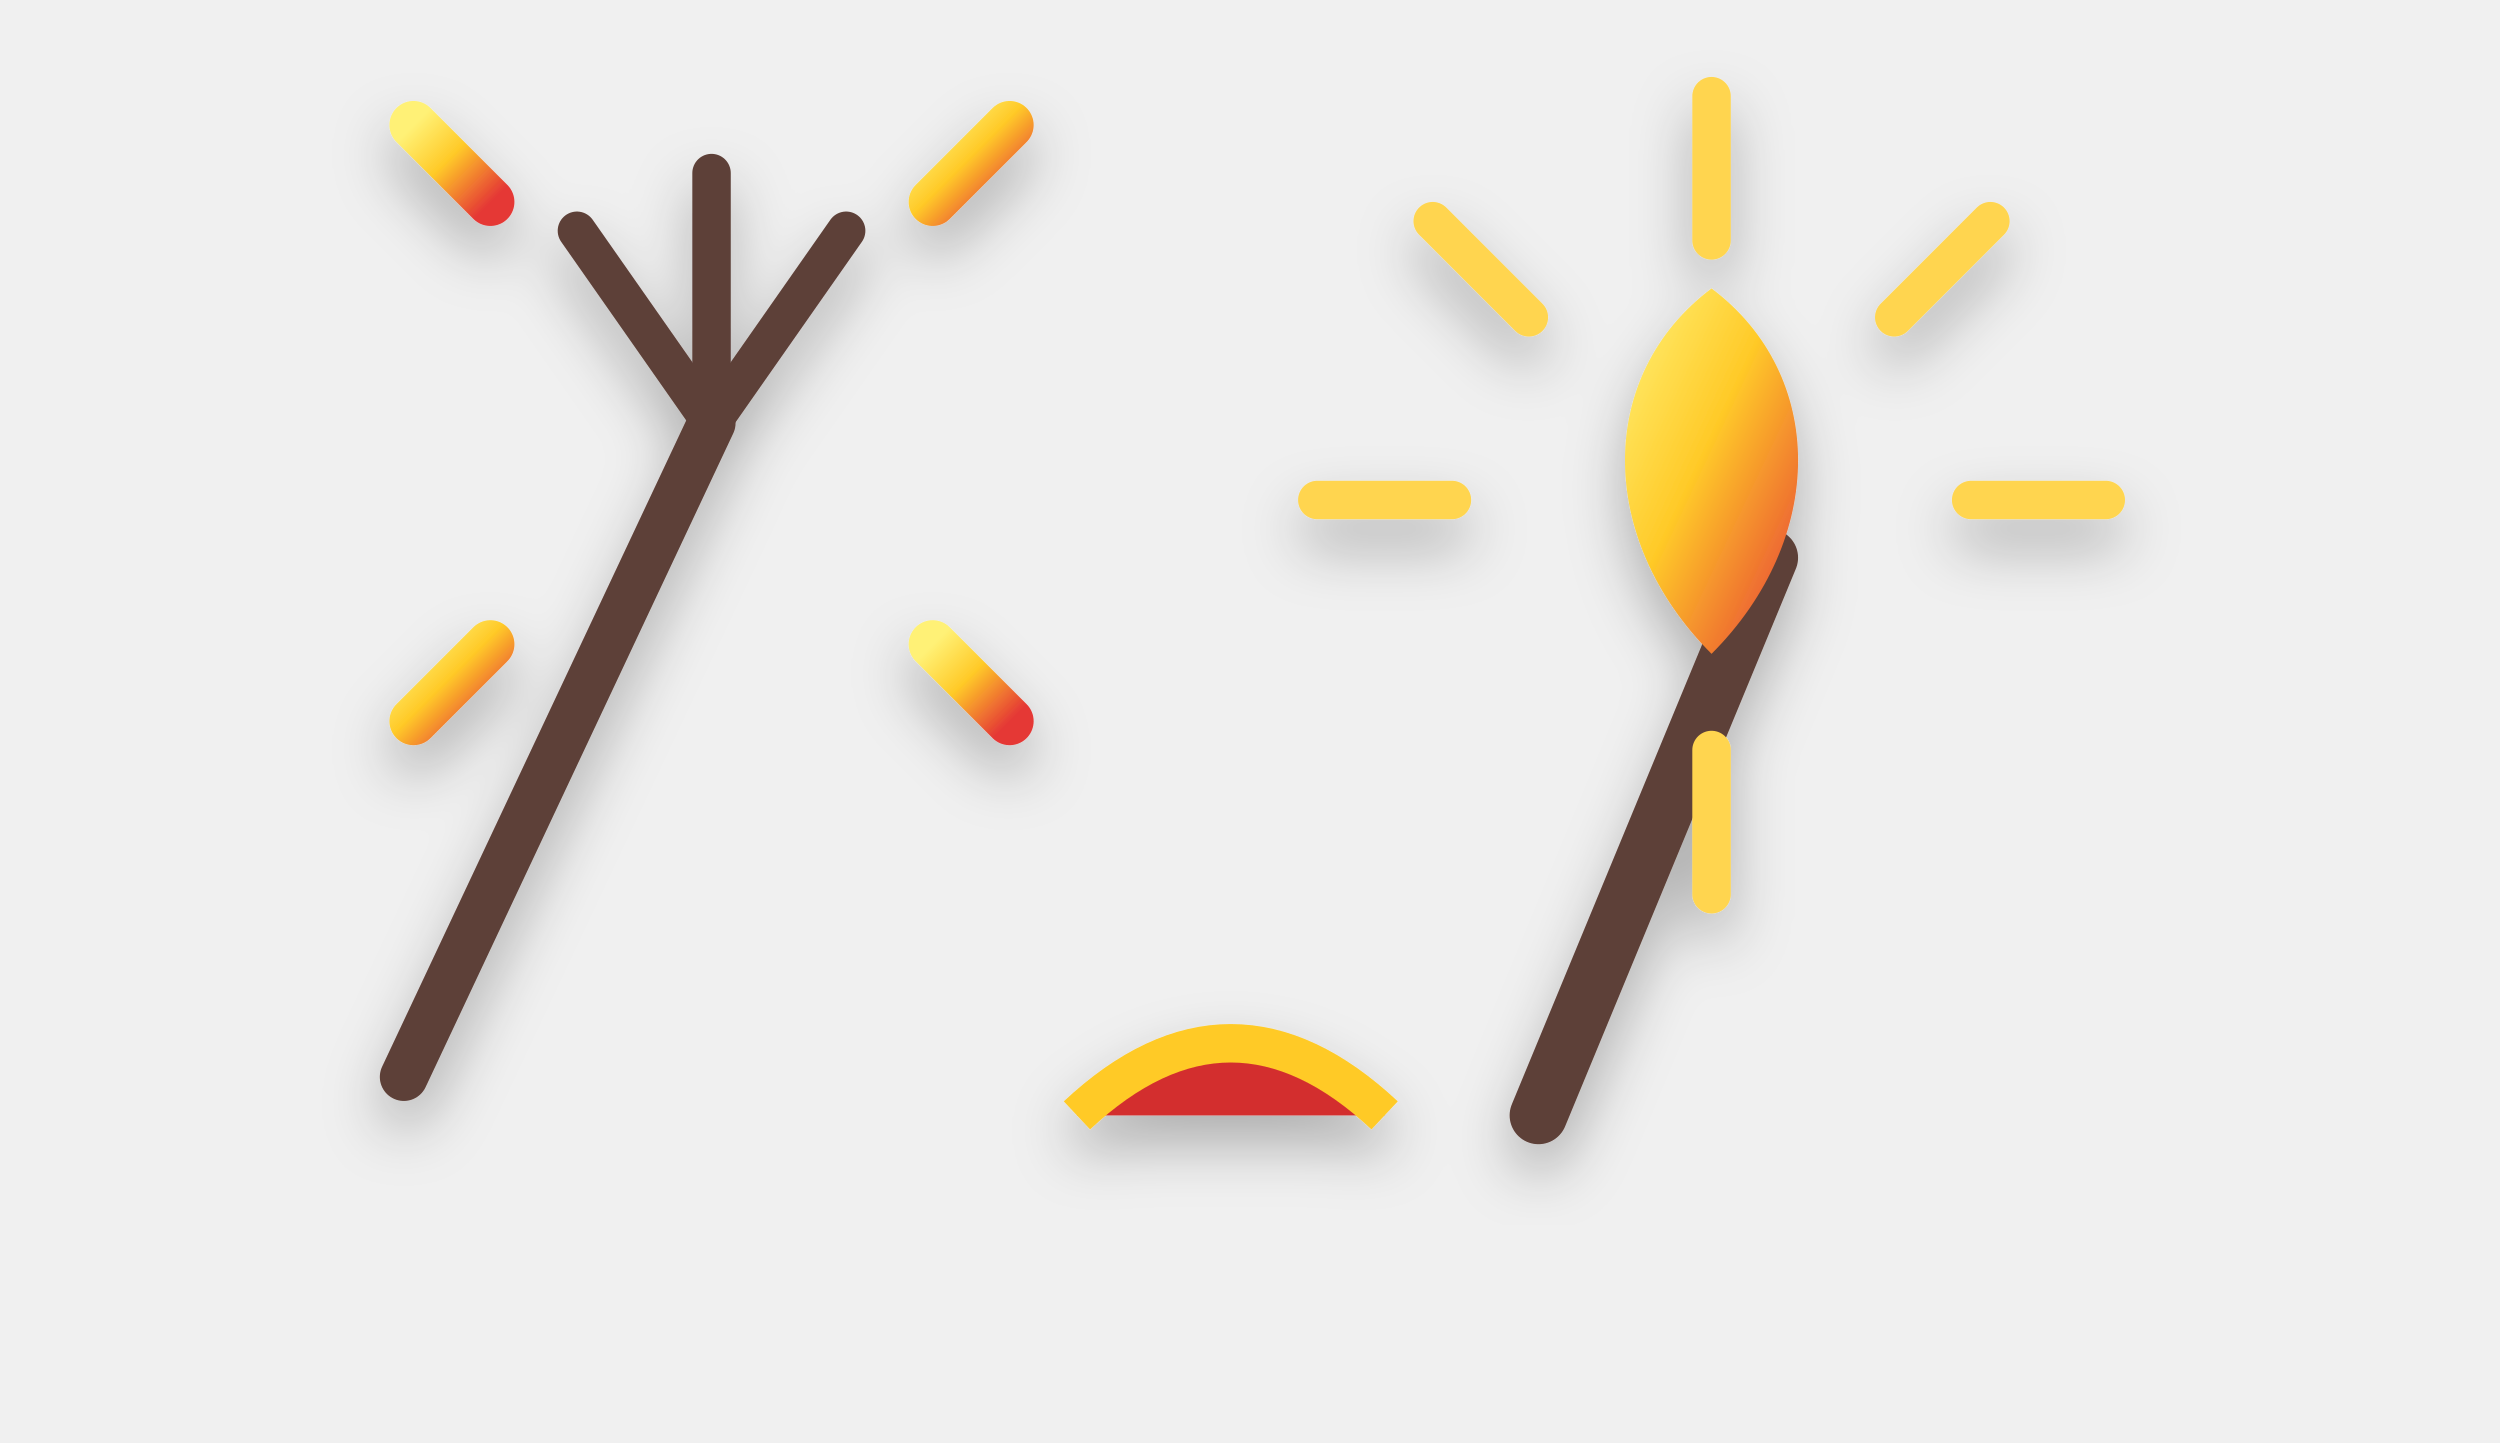
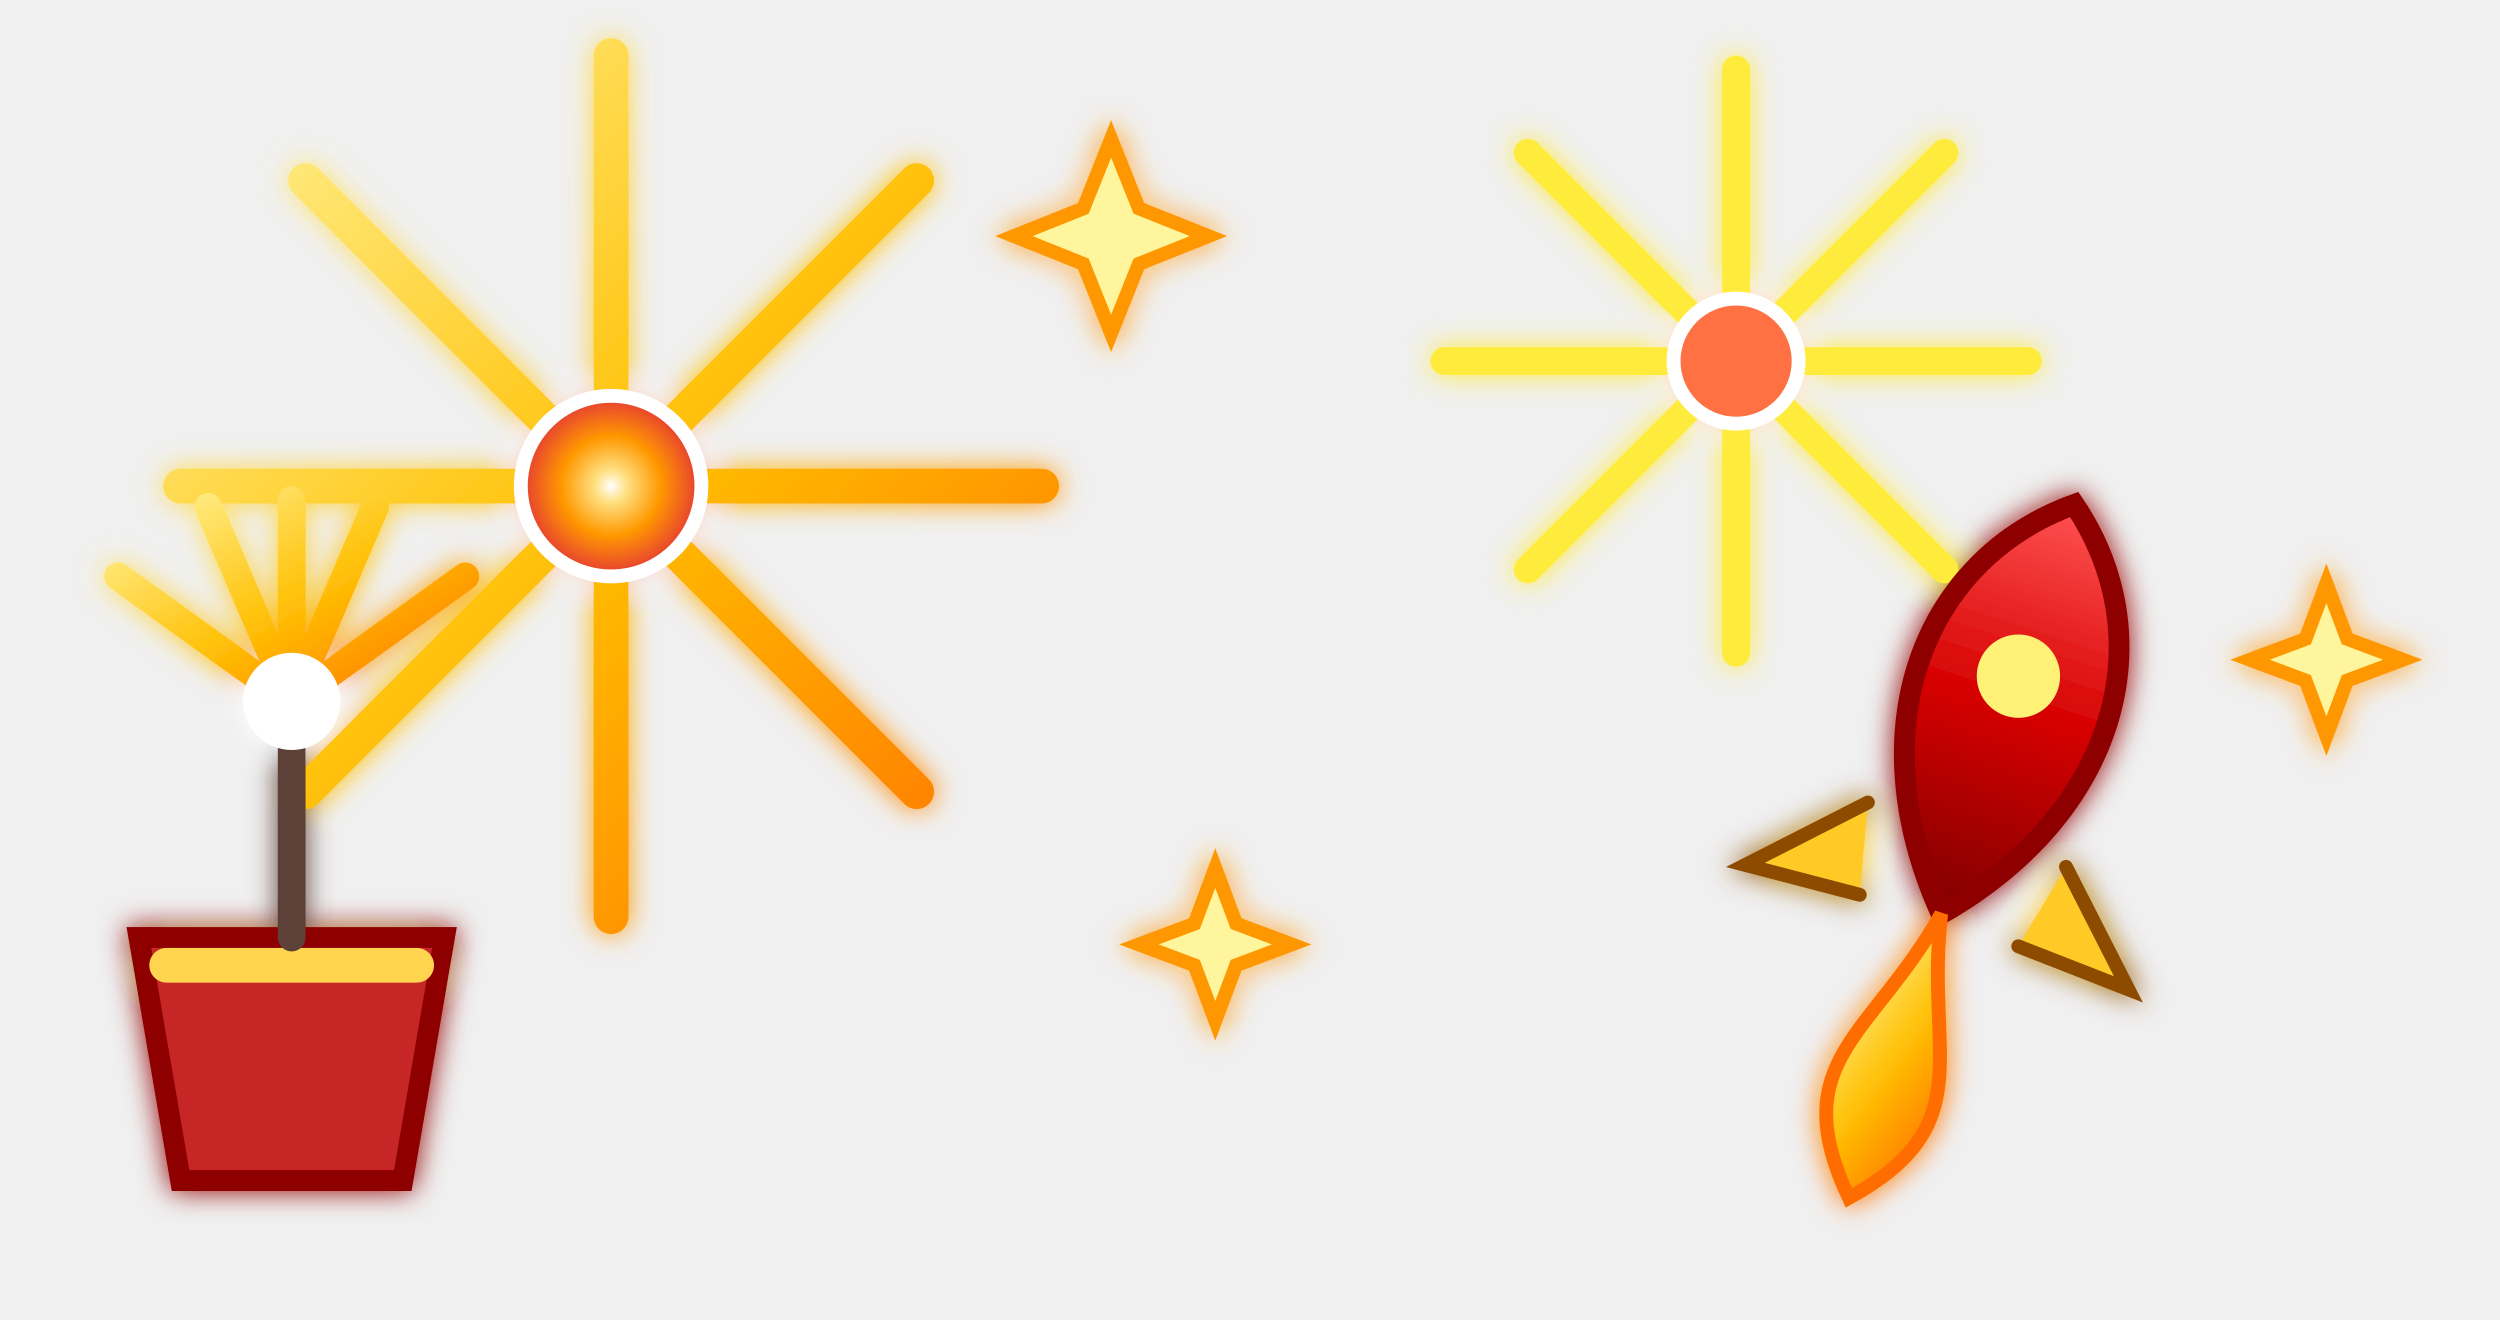
- <svg xmlns="http://www.w3.org/2000/svg" viewBox="0 0 260 150">
+ <svg xmlns="http://www.w3.org/2000/svg" viewBox="0 0 360 190">
  <defs>
-     <linearGradient id="g" x1="0" y1="0" x2="1" y2="1">
-       <stop stop-color="#fff176" />
-       <stop offset=".45" stop-color="#ffca28" />
+     <radialGradient id="r1">
+       <stop stop-color="#fff" />
+       <stop offset=".18" stop-color="#ffe082" />
+       <stop offset=".55" stop-color="#ff9800" />
      <stop offset="1" stop-color="#e53935" />
+     </radialGradient>
+     <linearGradient id="gold" x1="0" y1="0" x2="1" y2="1">
+       <stop stop-color="#fff59d" />
+       <stop offset=".5" stop-color="#ffc107" />
+       <stop offset="1" stop-color="#ff6f00" />
    </linearGradient>
-     <filter id="s">
-       <feDropShadow dx="0" dy="3" stdDeviation="3" flood-opacity=".28" />
+     <linearGradient id="rocket" x1="0" y1="0" x2="0" y2="1">
+       <stop stop-color="#ff5252" />
+       <stop offset=".5" stop-color="#d50000" />
+       <stop offset="1" stop-color="#7f0000" />
+     </linearGradient>
+     <filter id="glow">
+       <feGaussianBlur stdDeviation="2" result="b" />
+       <feMerge>
+         <feMergeNode in="b" />
+         <feMergeNode in="SourceGraphic" />
+       </feMerge>
    </filter>
  </defs>
-   <g filter="url(#s)">
-     <path d="M42 112 L74 44" stroke="#5d4037" stroke-width="5" stroke-linecap="round" />
-     <path d="M74 44 L88 24" stroke="#5d4037" stroke-width="4" stroke-linecap="round" />
-     <path d="M74 44 L60 24" stroke="#5d4037" stroke-width="4" stroke-linecap="round" />
-     <path d="M74 44 L74 18" stroke="#5d4037" stroke-width="4" stroke-linecap="round" />
-     <g stroke="url(#g)" stroke-width="5" stroke-linecap="round">
-       <path d="M74 12V2" />
-       <path d="M74 62V74" />
-       <path d="M42 44H30" />
-       <path d="M106 44H118" />
-       <path d="M51 21L43 13" />
-       <path d="M97 21L105 13" />
-       <path d="M51 67L43 75" />
-       <path d="M97 67L105 75" />
+   <g filter="url(#glow)" stroke-linecap="round">
+     <g transform="translate(88 70)" stroke="url(#gold)" stroke-width="5">
+       <path d="M0-12V-62M0 12V62M-12 0H-62M12 0H62M-9-9L-44-44M9 9L44 44M9-9L44-44M-9 9L-44 44" />
+       <circle r="13" fill="url(#r1)" stroke="#fff" stroke-width="2" />
    </g>
-     <path d="M160 116 L184 58" stroke="#5d4037" stroke-width="6" stroke-linecap="round" />
-     <path d="M178 68 C166 56 166 39 178 30 C190 39 190 56 178 68Z" fill="url(#g)" />
-     <g stroke="#ffd54f" stroke-width="4" stroke-linecap="round">
-       <path d="M178 25V10" />
-       <path d="M178 78V93" />
-       <path d="M151 52H137" />
-       <path d="M205 52H219" />
-       <path d="M159 33L149 23" />
-       <path d="M197 33L207 23" />
+     <g transform="translate(250 52)" stroke="#ffeb3b" stroke-width="4">
+       <path d="M0-9V-42M0 9V42M-9 0H-42M9 0H42M-7-7L-30-30M7 7L30 30M7-7L30-30M-7 7L-30 30" />
+       <circle r="9" fill="#ff7043" stroke="#fff" stroke-width="2" />
    </g>
-     <path d="M112 116 Q128 99 144 116Z" fill="#d32f2f" />
-     <path d="M112 116 Q128 101 144 116" fill="none" stroke="#ffca28" stroke-width="4" />
+     <g transform="translate(282 124) rotate(18)">
+       <path d="M0-54 C-18-40-20-14 0 8 C20-14 18-40 0-54Z" fill="url(#rocket)" stroke="#8e0000" stroke-width="3" />
+       <circle cy="-28" r="6" fill="#fff176" />
+       <path d="M-15-4L-29 10  -12 9M15-4L29 10 12 9" fill="#ffca28" stroke="#8d4b00" stroke-width="2" />
+       <path d="M0 8 C-4 28-15 35 0 51 C15 35 4 28 0 8Z" fill="url(#gold)" stroke="#ff6d00" stroke-width="2" />
+     </g>
+     <g transform="translate(42 135)">
+       <path d="M-22 0H22L16 35H-16Z" fill="#c62828" stroke="#8e0000" stroke-width="3" />
+       <path d="M-18 4H18" stroke="#ffd54f" stroke-width="5" />
+       <path d="M0 0V-35" stroke="#5d4037" stroke-width="4" />
+       <path d="M0-34L-25-52M0-34L25-52M0-34V-63M0-34L-12-62M0-34L12-62" stroke="url(#gold)" stroke-width="4" />
+       <circle cx="0" cy="-34" r="7" fill="#fff" />
+     </g>
+     <g fill="#fff59d" stroke="#ff9800" stroke-width="2">
+       <path d="M160 20l4 10 10 4-10 4-4 10-4-10-10-4 10-4z" />
+       <path d="M175 125l3 8 8 3-8 3-3 8-3-8-8-3 8-3z" />
+       <path d="M335 84l3 8 8 3-8 3-3 8-3-8-8-3 8-3z" />
+     </g>
  </g>
</svg>
